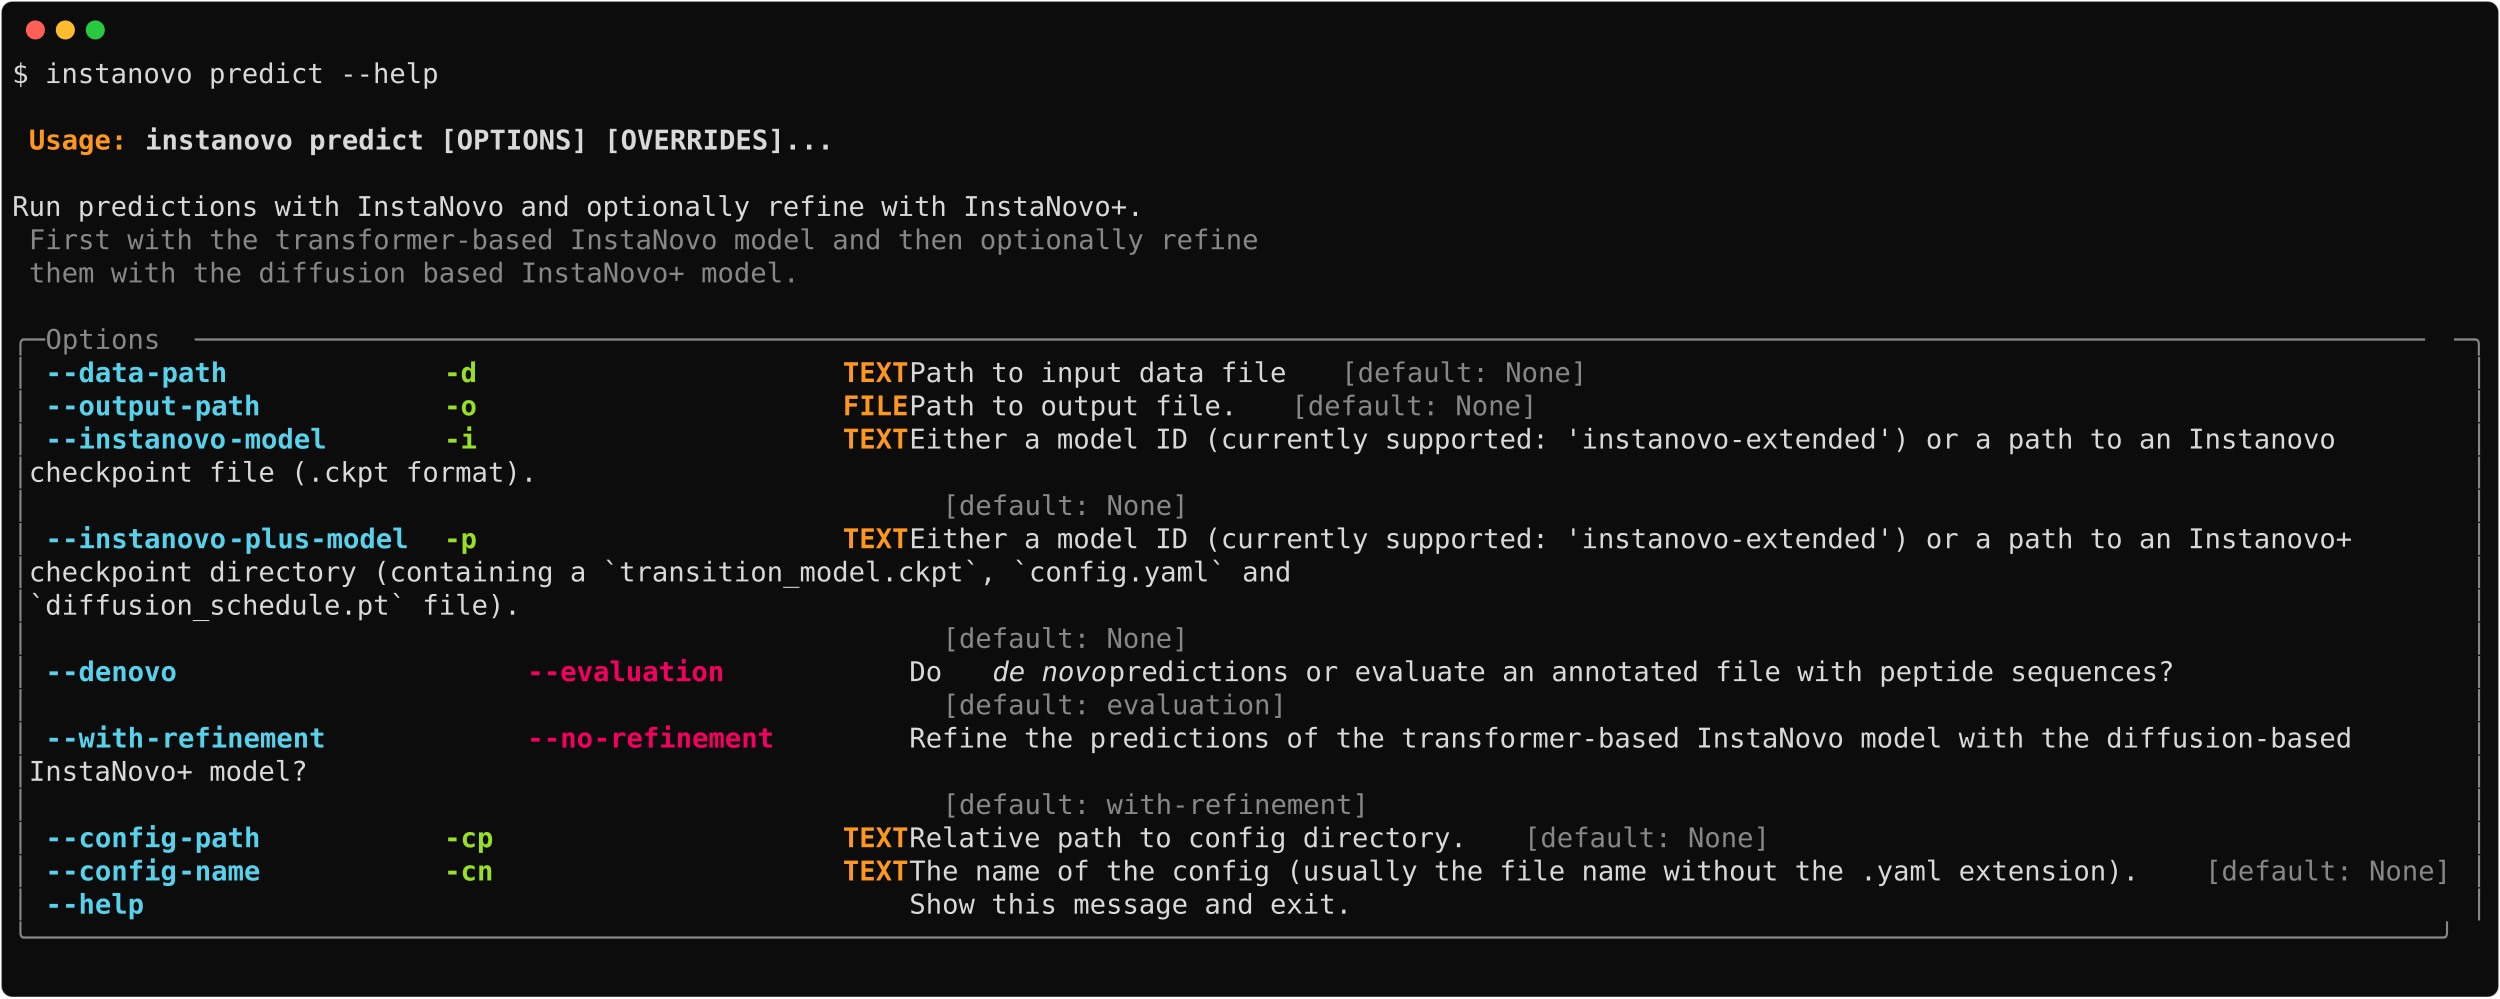
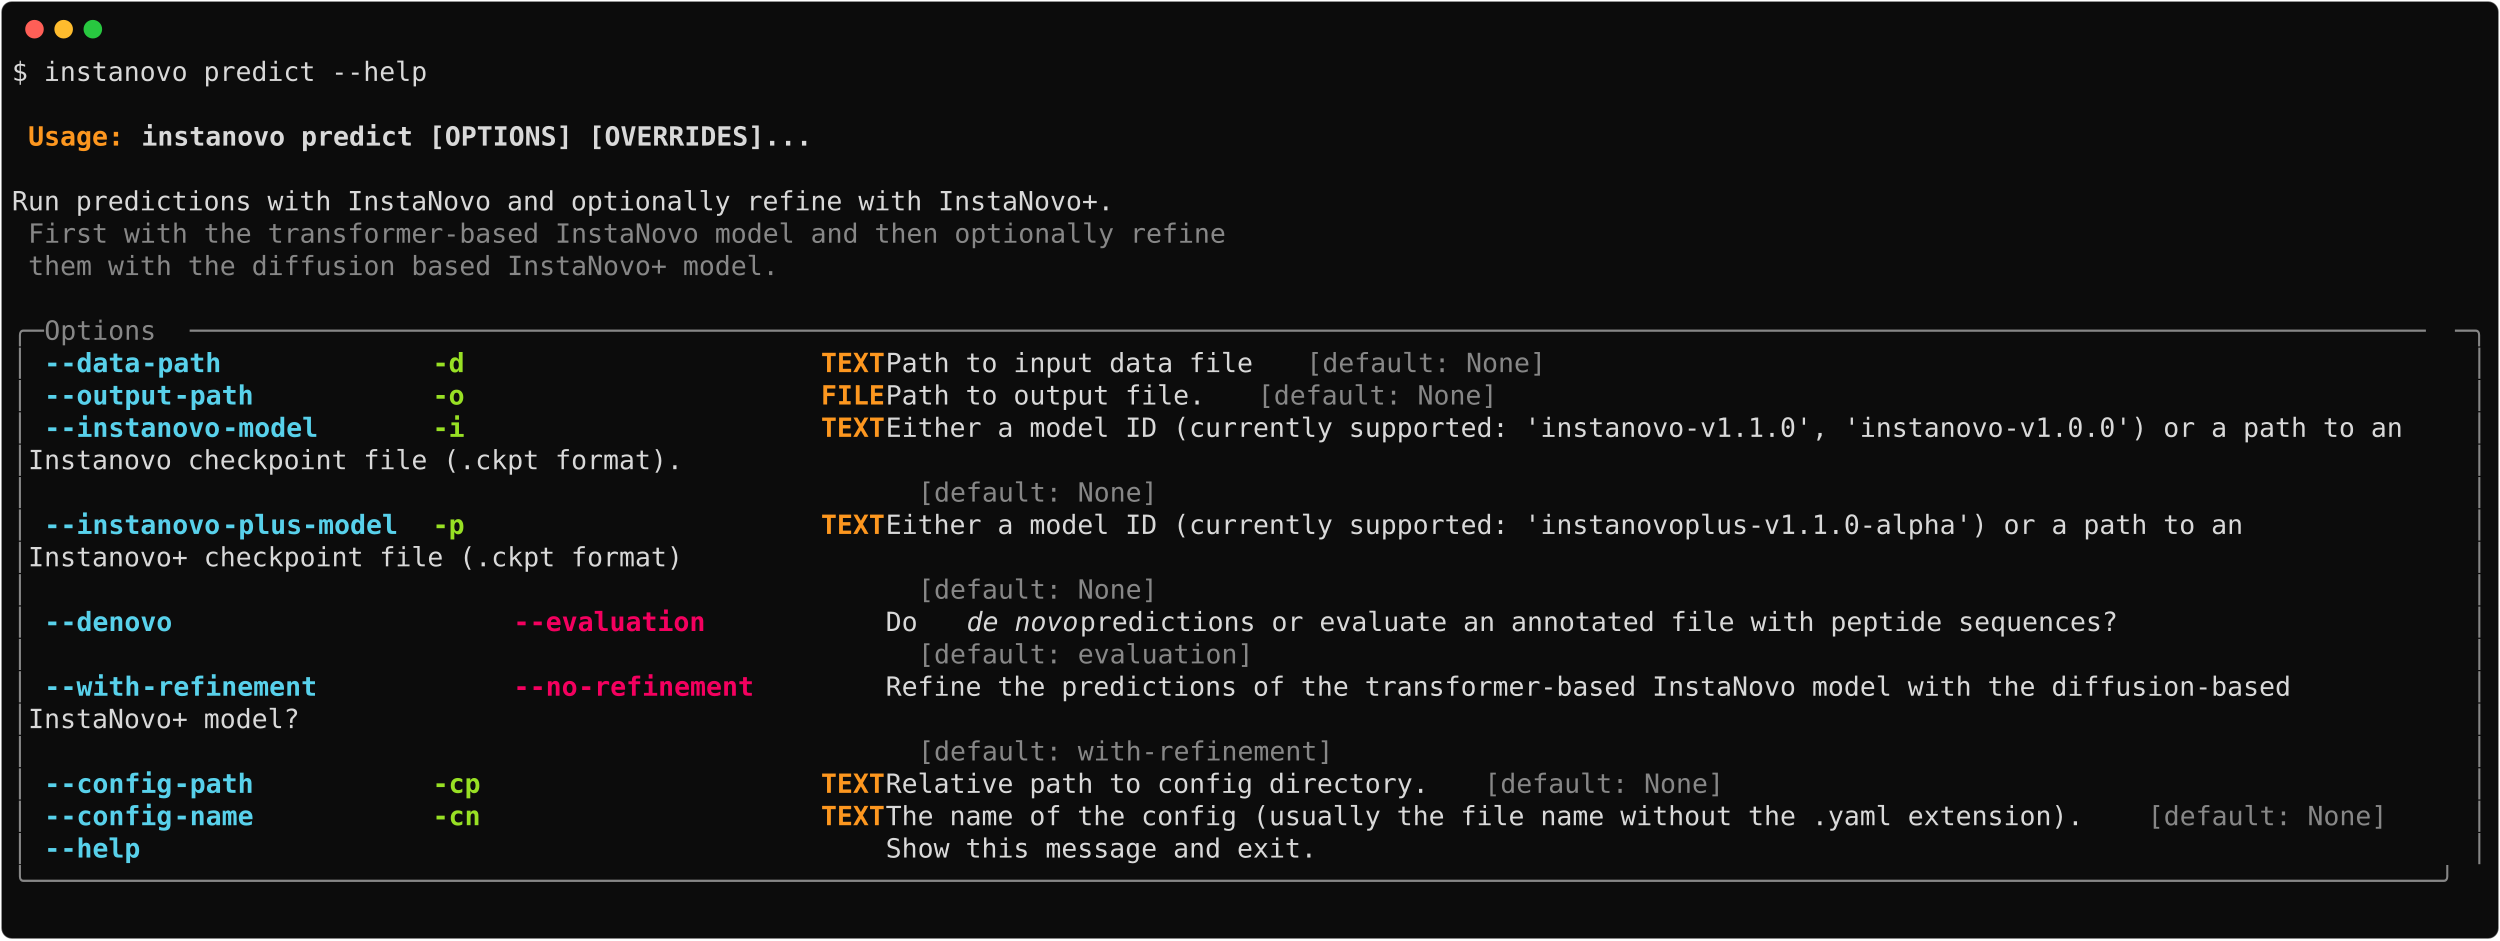
- <svg xmlns="http://www.w3.org/2000/svg" class="rich-terminal" viewBox="0 0 1836 733.2">
+ <svg xmlns="http://www.w3.org/2000/svg" class="rich-terminal" viewBox="0 0 1885 708.8">
  <style>

    @font-face {
        font-family: "Fira Code";
        src: local("FiraCode-Regular"),
                url("https://cdnjs.cloudflare.com/ajax/libs/firacode/6.2.0/woff2/FiraCode-Regular.woff2") format("woff2"),
                url("https://cdnjs.cloudflare.com/ajax/libs/firacode/6.2.0/woff/FiraCode-Regular.woff") format("woff");
        font-style: normal;
        font-weight: 400;
    }
    @font-face {
        font-family: "Fira Code";
        src: local("FiraCode-Bold"),
                url("https://cdnjs.cloudflare.com/ajax/libs/firacode/6.2.0/woff2/FiraCode-Bold.woff2") format("woff2"),
                url("https://cdnjs.cloudflare.com/ajax/libs/firacode/6.2.0/woff/FiraCode-Bold.woff") format("woff");
        font-style: bold;
        font-weight: 700;
    }

-     .terminal-2450207845-matrix {
+     .terminal-913050440-matrix {
        font-family: Fira Code, monospace;
        font-size: 20px;
        line-height: 24.4px;
        font-variant-east-asian: full-width;
    }

-     .terminal-2450207845-title {
+     .terminal-913050440-title {
        font-size: 18px;
        font-weight: bold;
        font-family: arial;
    }

-     .terminal-2450207845-r1 { fill: #d9d9d9 }
- .terminal-2450207845-r2 { fill: #d9d9d9;font-weight: bold }
- .terminal-2450207845-r3 { fill: #fd971f;font-weight: bold }
- .terminal-2450207845-r4 { fill: #878787 }
- .terminal-2450207845-r5 { fill: #58d1eb;font-weight: bold }
- .terminal-2450207845-r6 { fill: #98e024;font-weight: bold }
- .terminal-2450207845-r7 { fill: #f4005f;font-weight: bold }
- .terminal-2450207845-r8 { fill: #d9d9d9;font-style: italic; }
+     .terminal-913050440-r1 { fill: #d9d9d9 }
+ .terminal-913050440-r2 { fill: #d9d9d9;font-weight: bold }
+ .terminal-913050440-r3 { fill: #fd971f;font-weight: bold }
+ .terminal-913050440-r4 { fill: #878787 }
+ .terminal-913050440-r5 { fill: #58d1eb;font-weight: bold }
+ .terminal-913050440-r6 { fill: #98e024;font-weight: bold }
+ .terminal-913050440-r7 { fill: #f4005f;font-weight: bold }
+ .terminal-913050440-r8 { fill: #d9d9d9;font-style: italic; }
    </style>
  <defs>
-     <clipPath id="terminal-2450207845-clip-terminal">
-       <rect x="0" y="0" width="1816.8" height="682.2" />
-     </clipPath>
-     <clipPath id="terminal-2450207845-line-0">
-       <rect x="0" y="1.5" width="1817.8" height="24.65" />
-     </clipPath>
-     <clipPath id="terminal-2450207845-line-1">
-       <rect x="0" y="25.9" width="1817.8" height="24.65" />
-     </clipPath>
-     <clipPath id="terminal-2450207845-line-2">
-       <rect x="0" y="50.3" width="1817.8" height="24.65" />
-     </clipPath>
-     <clipPath id="terminal-2450207845-line-3">
-       <rect x="0" y="74.7" width="1817.8" height="24.65" />
-     </clipPath>
-     <clipPath id="terminal-2450207845-line-4">
-       <rect x="0" y="99.1" width="1817.8" height="24.65" />
-     </clipPath>
-     <clipPath id="terminal-2450207845-line-5">
-       <rect x="0" y="123.5" width="1817.8" height="24.65" />
-     </clipPath>
-     <clipPath id="terminal-2450207845-line-6">
-       <rect x="0" y="147.9" width="1817.8" height="24.65" />
-     </clipPath>
-     <clipPath id="terminal-2450207845-line-7">
-       <rect x="0" y="172.3" width="1817.8" height="24.65" />
-     </clipPath>
-     <clipPath id="terminal-2450207845-line-8">
-       <rect x="0" y="196.7" width="1817.8" height="24.65" />
-     </clipPath>
-     <clipPath id="terminal-2450207845-line-9">
-       <rect x="0" y="221.1" width="1817.8" height="24.65" />
-     </clipPath>
-     <clipPath id="terminal-2450207845-line-10">
-       <rect x="0" y="245.5" width="1817.8" height="24.65" />
-     </clipPath>
-     <clipPath id="terminal-2450207845-line-11">
-       <rect x="0" y="269.9" width="1817.8" height="24.65" />
-     </clipPath>
-     <clipPath id="terminal-2450207845-line-12">
-       <rect x="0" y="294.3" width="1817.8" height="24.65" />
-     </clipPath>
-     <clipPath id="terminal-2450207845-line-13">
-       <rect x="0" y="318.7" width="1817.8" height="24.65" />
-     </clipPath>
-     <clipPath id="terminal-2450207845-line-14">
-       <rect x="0" y="343.1" width="1817.8" height="24.65" />
-     </clipPath>
-     <clipPath id="terminal-2450207845-line-15">
-       <rect x="0" y="367.5" width="1817.8" height="24.65" />
-     </clipPath>
-     <clipPath id="terminal-2450207845-line-16">
-       <rect x="0" y="391.9" width="1817.8" height="24.65" />
-     </clipPath>
-     <clipPath id="terminal-2450207845-line-17">
-       <rect x="0" y="416.3" width="1817.8" height="24.65" />
-     </clipPath>
-     <clipPath id="terminal-2450207845-line-18">
-       <rect x="0" y="440.7" width="1817.8" height="24.65" />
-     </clipPath>
-     <clipPath id="terminal-2450207845-line-19">
-       <rect x="0" y="465.1" width="1817.8" height="24.65" />
-     </clipPath>
-     <clipPath id="terminal-2450207845-line-20">
-       <rect x="0" y="489.5" width="1817.8" height="24.65" />
-     </clipPath>
-     <clipPath id="terminal-2450207845-line-21">
-       <rect x="0" y="513.9" width="1817.8" height="24.65" />
-     </clipPath>
-     <clipPath id="terminal-2450207845-line-22">
-       <rect x="0" y="538.3" width="1817.8" height="24.65" />
-     </clipPath>
-     <clipPath id="terminal-2450207845-line-23">
-       <rect x="0" y="562.7" width="1817.8" height="24.65" />
-     </clipPath>
-     <clipPath id="terminal-2450207845-line-24">
-       <rect x="0" y="587.1" width="1817.8" height="24.65" />
-     </clipPath>
-     <clipPath id="terminal-2450207845-line-25">
-       <rect x="0" y="611.5" width="1817.8" height="24.65" />
-     </clipPath>
-     <clipPath id="terminal-2450207845-line-26">
-       <rect x="0" y="635.9" width="1817.8" height="24.65" />
+     <clipPath id="terminal-913050440-clip-terminal">
+       <rect x="0" y="0" width="1865.6" height="657.8" />
+     </clipPath>
+     <clipPath id="terminal-913050440-line-0">
+       <rect x="0" y="1.5" width="1866.6" height="24.65" />
+     </clipPath>
+     <clipPath id="terminal-913050440-line-1">
+       <rect x="0" y="25.9" width="1866.6" height="24.65" />
+     </clipPath>
+     <clipPath id="terminal-913050440-line-2">
+       <rect x="0" y="50.3" width="1866.6" height="24.65" />
+     </clipPath>
+     <clipPath id="terminal-913050440-line-3">
+       <rect x="0" y="74.7" width="1866.6" height="24.65" />
+     </clipPath>
+     <clipPath id="terminal-913050440-line-4">
+       <rect x="0" y="99.1" width="1866.6" height="24.65" />
+     </clipPath>
+     <clipPath id="terminal-913050440-line-5">
+       <rect x="0" y="123.5" width="1866.6" height="24.65" />
+     </clipPath>
+     <clipPath id="terminal-913050440-line-6">
+       <rect x="0" y="147.9" width="1866.6" height="24.65" />
+     </clipPath>
+     <clipPath id="terminal-913050440-line-7">
+       <rect x="0" y="172.3" width="1866.6" height="24.65" />
+     </clipPath>
+     <clipPath id="terminal-913050440-line-8">
+       <rect x="0" y="196.7" width="1866.6" height="24.65" />
+     </clipPath>
+     <clipPath id="terminal-913050440-line-9">
+       <rect x="0" y="221.1" width="1866.6" height="24.65" />
+     </clipPath>
+     <clipPath id="terminal-913050440-line-10">
+       <rect x="0" y="245.5" width="1866.6" height="24.65" />
+     </clipPath>
+     <clipPath id="terminal-913050440-line-11">
+       <rect x="0" y="269.9" width="1866.6" height="24.65" />
+     </clipPath>
+     <clipPath id="terminal-913050440-line-12">
+       <rect x="0" y="294.3" width="1866.6" height="24.65" />
+     </clipPath>
+     <clipPath id="terminal-913050440-line-13">
+       <rect x="0" y="318.7" width="1866.6" height="24.65" />
+     </clipPath>
+     <clipPath id="terminal-913050440-line-14">
+       <rect x="0" y="343.1" width="1866.6" height="24.65" />
+     </clipPath>
+     <clipPath id="terminal-913050440-line-15">
+       <rect x="0" y="367.5" width="1866.6" height="24.65" />
+     </clipPath>
+     <clipPath id="terminal-913050440-line-16">
+       <rect x="0" y="391.9" width="1866.6" height="24.65" />
+     </clipPath>
+     <clipPath id="terminal-913050440-line-17">
+       <rect x="0" y="416.3" width="1866.6" height="24.65" />
+     </clipPath>
+     <clipPath id="terminal-913050440-line-18">
+       <rect x="0" y="440.7" width="1866.6" height="24.65" />
+     </clipPath>
+     <clipPath id="terminal-913050440-line-19">
+       <rect x="0" y="465.1" width="1866.6" height="24.65" />
+     </clipPath>
+     <clipPath id="terminal-913050440-line-20">
+       <rect x="0" y="489.5" width="1866.6" height="24.65" />
+     </clipPath>
+     <clipPath id="terminal-913050440-line-21">
+       <rect x="0" y="513.9" width="1866.6" height="24.65" />
+     </clipPath>
+     <clipPath id="terminal-913050440-line-22">
+       <rect x="0" y="538.3" width="1866.6" height="24.65" />
+     </clipPath>
+     <clipPath id="terminal-913050440-line-23">
+       <rect x="0" y="562.7" width="1866.6" height="24.65" />
+     </clipPath>
+     <clipPath id="terminal-913050440-line-24">
+       <rect x="0" y="587.1" width="1866.6" height="24.65" />
+     </clipPath>
+     <clipPath id="terminal-913050440-line-25">
+       <rect x="0" y="611.5" width="1866.6" height="24.65" />
    </clipPath>
  </defs>
-   <rect fill="#0c0c0c" stroke="rgba(255,255,255,0.35)" stroke-width="1" x="1" y="1" width="1834" height="731.2" rx="8" />
+   <rect fill="#0c0c0c" stroke="rgba(255,255,255,0.35)" stroke-width="1" x="1" y="1" width="1883" height="706.8" rx="8" />
  <g transform="translate(26,22)">
    <circle cx="0" cy="0" r="7" fill="#ff5f57" />
    <circle cx="22" cy="0" r="7" fill="#febc2e" />
    <circle cx="44" cy="0" r="7" fill="#28c840" />
  </g>
-   <g transform="translate(9, 41)" clip-path="url(#terminal-2450207845-clip-terminal)">
-     <g class="terminal-2450207845-matrix">
-       <text class="terminal-2450207845-r1" x="0" y="20" textLength="317.2" clip-path="url(#terminal-2450207845-line-0)">$ instanovo predict --help</text>
-       <text class="terminal-2450207845-r1" x="1817.8" y="20" textLength="12.2" clip-path="url(#terminal-2450207845-line-0)">
- </text>
-       <text class="terminal-2450207845-r1" x="1817.8" y="44.4" textLength="12.2" clip-path="url(#terminal-2450207845-line-1)">
- </text>
-       <text class="terminal-2450207845-r3" x="12.2" y="68.8" textLength="85.4" clip-path="url(#terminal-2450207845-line-2)">Usage: </text>
-       <text class="terminal-2450207845-r2" x="97.6" y="68.8" textLength="512.4" clip-path="url(#terminal-2450207845-line-2)">instanovo predict [OPTIONS] [OVERRIDES]...</text>
-       <text class="terminal-2450207845-r1" x="1817.8" y="68.8" textLength="12.2" clip-path="url(#terminal-2450207845-line-2)">
- </text>
-       <text class="terminal-2450207845-r1" x="1817.8" y="93.2" textLength="12.2" clip-path="url(#terminal-2450207845-line-3)">
- </text>
-       <text class="terminal-2450207845-r1" x="0" y="117.6" textLength="1817.8" clip-path="url(#terminal-2450207845-line-4)"> Run predictions with InstaNovo and optionally refine with InstaNovo+.                                                                               </text>
-       <text class="terminal-2450207845-r1" x="1817.8" y="117.6" textLength="12.2" clip-path="url(#terminal-2450207845-line-4)">
- </text>
-       <text class="terminal-2450207845-r4" x="12.2" y="142" textLength="915" clip-path="url(#terminal-2450207845-line-5)">First with the transformer-based InstaNovo model and then optionally refine</text>
-       <text class="terminal-2450207845-r1" x="1817.8" y="142" textLength="12.2" clip-path="url(#terminal-2450207845-line-5)">
- </text>
-       <text class="terminal-2450207845-r4" x="12.2" y="166.4" textLength="573.4" clip-path="url(#terminal-2450207845-line-6)">them with the diffusion based InstaNovo+ model.</text>
-       <text class="terminal-2450207845-r1" x="1817.8" y="166.4" textLength="12.2" clip-path="url(#terminal-2450207845-line-6)">
- </text>
-       <text class="terminal-2450207845-r1" x="1817.8" y="190.8" textLength="12.2" clip-path="url(#terminal-2450207845-line-7)">
- </text>
-       <text class="terminal-2450207845-r4" x="0" y="215.2" textLength="24.4" clip-path="url(#terminal-2450207845-line-8)">╭─</text>
-       <text class="terminal-2450207845-r4" x="24.4" y="215.2" textLength="109.8" clip-path="url(#terminal-2450207845-line-8)"> Options </text>
-       <text class="terminal-2450207845-r4" x="134.2" y="215.2" textLength="1659.2" clip-path="url(#terminal-2450207845-line-8)">────────────────────────────────────────────────────────────────────────────────────────────────────────────────────────────────────────</text>
-       <text class="terminal-2450207845-r4" x="1793.4" y="215.2" textLength="24.4" clip-path="url(#terminal-2450207845-line-8)">─╮</text>
-       <text class="terminal-2450207845-r1" x="1817.8" y="215.2" textLength="12.2" clip-path="url(#terminal-2450207845-line-8)">
- </text>
-       <text class="terminal-2450207845-r4" x="0" y="239.6" textLength="12.2" clip-path="url(#terminal-2450207845-line-9)">│</text>
-       <text class="terminal-2450207845-r5" x="24.4" y="239.6" textLength="12.2" clip-path="url(#terminal-2450207845-line-9)">-</text>
-       <text class="terminal-2450207845-r5" x="36.6" y="239.6" textLength="61" clip-path="url(#terminal-2450207845-line-9)">-data</text>
-       <text class="terminal-2450207845-r5" x="97.6" y="239.6" textLength="61" clip-path="url(#terminal-2450207845-line-9)">-path</text>
-       <text class="terminal-2450207845-r6" x="317.2" y="239.6" textLength="24.4" clip-path="url(#terminal-2450207845-line-9)">-d</text>
-       <text class="terminal-2450207845-r3" x="610" y="239.6" textLength="48.8" clip-path="url(#terminal-2450207845-line-9)">TEXT</text>
-       <text class="terminal-2450207845-r1" x="658.8" y="239.6" textLength="317.2" clip-path="url(#terminal-2450207845-line-9)">  Path to input data file </text>
-       <text class="terminal-2450207845-r4" x="976" y="239.6" textLength="183" clip-path="url(#terminal-2450207845-line-9)">[default: None]</text>
-       <text class="terminal-2450207845-r4" x="1805.6" y="239.6" textLength="12.2" clip-path="url(#terminal-2450207845-line-9)">│</text>
-       <text class="terminal-2450207845-r1" x="1817.8" y="239.6" textLength="12.2" clip-path="url(#terminal-2450207845-line-9)">
- </text>
-       <text class="terminal-2450207845-r4" x="0" y="264" textLength="12.2" clip-path="url(#terminal-2450207845-line-10)">│</text>
-       <text class="terminal-2450207845-r5" x="24.4" y="264" textLength="12.2" clip-path="url(#terminal-2450207845-line-10)">-</text>
-       <text class="terminal-2450207845-r5" x="36.6" y="264" textLength="85.4" clip-path="url(#terminal-2450207845-line-10)">-output</text>
-       <text class="terminal-2450207845-r5" x="122" y="264" textLength="61" clip-path="url(#terminal-2450207845-line-10)">-path</text>
-       <text class="terminal-2450207845-r6" x="317.2" y="264" textLength="24.4" clip-path="url(#terminal-2450207845-line-10)">-o</text>
-       <text class="terminal-2450207845-r3" x="610" y="264" textLength="48.8" clip-path="url(#terminal-2450207845-line-10)">FILE</text>
-       <text class="terminal-2450207845-r1" x="658.8" y="264" textLength="280.6" clip-path="url(#terminal-2450207845-line-10)">  Path to output file. </text>
-       <text class="terminal-2450207845-r4" x="939.4" y="264" textLength="183" clip-path="url(#terminal-2450207845-line-10)">[default: None]</text>
-       <text class="terminal-2450207845-r4" x="1805.6" y="264" textLength="12.2" clip-path="url(#terminal-2450207845-line-10)">│</text>
-       <text class="terminal-2450207845-r1" x="1817.8" y="264" textLength="12.2" clip-path="url(#terminal-2450207845-line-10)">
- </text>
-       <text class="terminal-2450207845-r4" x="0" y="288.4" textLength="12.2" clip-path="url(#terminal-2450207845-line-11)">│</text>
-       <text class="terminal-2450207845-r5" x="24.4" y="288.4" textLength="12.2" clip-path="url(#terminal-2450207845-line-11)">-</text>
-       <text class="terminal-2450207845-r5" x="36.6" y="288.4" textLength="122" clip-path="url(#terminal-2450207845-line-11)">-instanovo</text>
-       <text class="terminal-2450207845-r5" x="158.6" y="288.4" textLength="73.2" clip-path="url(#terminal-2450207845-line-11)">-model</text>
-       <text class="terminal-2450207845-r6" x="317.2" y="288.4" textLength="24.4" clip-path="url(#terminal-2450207845-line-11)">-i</text>
-       <text class="terminal-2450207845-r3" x="610" y="288.4" textLength="48.8" clip-path="url(#terminal-2450207845-line-11)">TEXT</text>
-       <text class="terminal-2450207845-r1" x="658.8" y="288.4" textLength="1146.8" clip-path="url(#terminal-2450207845-line-11)">  Either a model ID (currently supported: 'instanovo-extended') or a path to an Instanovo     </text>
-       <text class="terminal-2450207845-r4" x="1805.6" y="288.4" textLength="12.2" clip-path="url(#terminal-2450207845-line-11)">│</text>
-       <text class="terminal-2450207845-r1" x="1817.8" y="288.4" textLength="12.2" clip-path="url(#terminal-2450207845-line-11)">
- </text>
-       <text class="terminal-2450207845-r4" x="0" y="312.8" textLength="12.2" clip-path="url(#terminal-2450207845-line-12)">│</text>
-       <text class="terminal-2450207845-r1" x="12.2" y="312.8" textLength="1793.4" clip-path="url(#terminal-2450207845-line-12)">                                                       checkpoint file (.ckpt format).                                                             </text>
-       <text class="terminal-2450207845-r4" x="1805.6" y="312.8" textLength="12.2" clip-path="url(#terminal-2450207845-line-12)">│</text>
-       <text class="terminal-2450207845-r1" x="1817.8" y="312.8" textLength="12.2" clip-path="url(#terminal-2450207845-line-12)">
- </text>
-       <text class="terminal-2450207845-r4" x="0" y="337.2" textLength="12.2" clip-path="url(#terminal-2450207845-line-13)">│</text>
-       <text class="terminal-2450207845-r4" x="683.2" y="337.2" textLength="1110.2" clip-path="url(#terminal-2450207845-line-13)">[default: None]                                                                            </text>
-       <text class="terminal-2450207845-r4" x="1805.6" y="337.2" textLength="12.2" clip-path="url(#terminal-2450207845-line-13)">│</text>
-       <text class="terminal-2450207845-r1" x="1817.8" y="337.2" textLength="12.2" clip-path="url(#terminal-2450207845-line-13)">
- </text>
-       <text class="terminal-2450207845-r4" x="0" y="361.6" textLength="12.2" clip-path="url(#terminal-2450207845-line-14)">│</text>
-       <text class="terminal-2450207845-r5" x="24.4" y="361.6" textLength="12.2" clip-path="url(#terminal-2450207845-line-14)">-</text>
-       <text class="terminal-2450207845-r5" x="36.6" y="361.6" textLength="122" clip-path="url(#terminal-2450207845-line-14)">-instanovo</text>
-       <text class="terminal-2450207845-r5" x="158.6" y="361.6" textLength="134.2" clip-path="url(#terminal-2450207845-line-14)">-plus-model</text>
-       <text class="terminal-2450207845-r6" x="317.2" y="361.6" textLength="24.4" clip-path="url(#terminal-2450207845-line-14)">-p</text>
-       <text class="terminal-2450207845-r3" x="610" y="361.6" textLength="48.8" clip-path="url(#terminal-2450207845-line-14)">TEXT</text>
-       <text class="terminal-2450207845-r1" x="658.8" y="361.6" textLength="1146.8" clip-path="url(#terminal-2450207845-line-14)">  Either a model ID (currently supported: 'instanovo-extended') or a path to an Instanovo+    </text>
-       <text class="terminal-2450207845-r4" x="1805.6" y="361.6" textLength="12.2" clip-path="url(#terminal-2450207845-line-14)">│</text>
-       <text class="terminal-2450207845-r1" x="1817.8" y="361.6" textLength="12.2" clip-path="url(#terminal-2450207845-line-14)">
- </text>
-       <text class="terminal-2450207845-r4" x="0" y="386" textLength="12.2" clip-path="url(#terminal-2450207845-line-15)">│</text>
-       <text class="terminal-2450207845-r1" x="12.2" y="386" textLength="1793.4" clip-path="url(#terminal-2450207845-line-15)">                                                       checkpoint directory (containing a `transition_model.ckpt`, `config.yaml` and               </text>
-       <text class="terminal-2450207845-r4" x="1805.6" y="386" textLength="12.2" clip-path="url(#terminal-2450207845-line-15)">│</text>
-       <text class="terminal-2450207845-r1" x="1817.8" y="386" textLength="12.2" clip-path="url(#terminal-2450207845-line-15)">
- </text>
-       <text class="terminal-2450207845-r4" x="0" y="410.4" textLength="12.2" clip-path="url(#terminal-2450207845-line-16)">│</text>
-       <text class="terminal-2450207845-r1" x="12.2" y="410.4" textLength="1793.4" clip-path="url(#terminal-2450207845-line-16)">                                                       `diffusion_schedule.pt` file).                                                              </text>
-       <text class="terminal-2450207845-r4" x="1805.6" y="410.4" textLength="12.2" clip-path="url(#terminal-2450207845-line-16)">│</text>
-       <text class="terminal-2450207845-r1" x="1817.8" y="410.4" textLength="12.2" clip-path="url(#terminal-2450207845-line-16)">
- </text>
-       <text class="terminal-2450207845-r4" x="0" y="434.8" textLength="12.2" clip-path="url(#terminal-2450207845-line-17)">│</text>
-       <text class="terminal-2450207845-r4" x="683.2" y="434.8" textLength="1110.2" clip-path="url(#terminal-2450207845-line-17)">[default: None]                                                                            </text>
-       <text class="terminal-2450207845-r4" x="1805.6" y="434.8" textLength="12.2" clip-path="url(#terminal-2450207845-line-17)">│</text>
-       <text class="terminal-2450207845-r1" x="1817.8" y="434.8" textLength="12.2" clip-path="url(#terminal-2450207845-line-17)">
- </text>
-       <text class="terminal-2450207845-r4" x="0" y="459.2" textLength="12.2" clip-path="url(#terminal-2450207845-line-18)">│</text>
-       <text class="terminal-2450207845-r5" x="24.4" y="459.2" textLength="12.2" clip-path="url(#terminal-2450207845-line-18)">-</text>
-       <text class="terminal-2450207845-r5" x="36.6" y="459.2" textLength="85.4" clip-path="url(#terminal-2450207845-line-18)">-denovo</text>
-       <text class="terminal-2450207845-r7" x="378.2" y="459.2" textLength="12.2" clip-path="url(#terminal-2450207845-line-18)">-</text>
-       <text class="terminal-2450207845-r7" x="390.4" y="459.2" textLength="134.2" clip-path="url(#terminal-2450207845-line-18)">-evaluation</text>
-       <text class="terminal-2450207845-r1" x="658.8" y="459.2" textLength="61" clip-path="url(#terminal-2450207845-line-18)">  Do </text>
-       <text class="terminal-2450207845-r8" x="719.8" y="459.2" textLength="85.4" clip-path="url(#terminal-2450207845-line-18)">de novo</text>
-       <text class="terminal-2450207845-r1" x="805.2" y="459.2" textLength="1000.4" clip-path="url(#terminal-2450207845-line-18)"> predictions or evaluate an annotated file with peptide sequences?                </text>
-       <text class="terminal-2450207845-r4" x="1805.6" y="459.2" textLength="12.2" clip-path="url(#terminal-2450207845-line-18)">│</text>
-       <text class="terminal-2450207845-r1" x="1817.8" y="459.2" textLength="12.2" clip-path="url(#terminal-2450207845-line-18)">
- </text>
-       <text class="terminal-2450207845-r4" x="0" y="483.6" textLength="12.2" clip-path="url(#terminal-2450207845-line-19)">│</text>
-       <text class="terminal-2450207845-r4" x="683.2" y="483.6" textLength="927.2" clip-path="url(#terminal-2450207845-line-19)">[default: evaluation]                                                       </text>
-       <text class="terminal-2450207845-r4" x="1805.6" y="483.6" textLength="12.2" clip-path="url(#terminal-2450207845-line-19)">│</text>
-       <text class="terminal-2450207845-r1" x="1817.8" y="483.6" textLength="12.2" clip-path="url(#terminal-2450207845-line-19)">
- </text>
-       <text class="terminal-2450207845-r4" x="0" y="508" textLength="12.2" clip-path="url(#terminal-2450207845-line-20)">│</text>
-       <text class="terminal-2450207845-r5" x="24.4" y="508" textLength="12.2" clip-path="url(#terminal-2450207845-line-20)">-</text>
-       <text class="terminal-2450207845-r5" x="36.6" y="508" textLength="61" clip-path="url(#terminal-2450207845-line-20)">-with</text>
-       <text class="terminal-2450207845-r5" x="97.6" y="508" textLength="134.2" clip-path="url(#terminal-2450207845-line-20)">-refinement</text>
-       <text class="terminal-2450207845-r7" x="378.2" y="508" textLength="12.2" clip-path="url(#terminal-2450207845-line-20)">-</text>
-       <text class="terminal-2450207845-r7" x="390.4" y="508" textLength="36.6" clip-path="url(#terminal-2450207845-line-20)">-no</text>
-       <text class="terminal-2450207845-r7" x="427" y="508" textLength="134.2" clip-path="url(#terminal-2450207845-line-20)">-refinement</text>
-       <text class="terminal-2450207845-r1" x="658.8" y="508" textLength="1146.8" clip-path="url(#terminal-2450207845-line-20)">  Refine the predictions of the transformer-based InstaNovo model with the diffusion-based    </text>
-       <text class="terminal-2450207845-r4" x="1805.6" y="508" textLength="12.2" clip-path="url(#terminal-2450207845-line-20)">│</text>
-       <text class="terminal-2450207845-r1" x="1817.8" y="508" textLength="12.2" clip-path="url(#terminal-2450207845-line-20)">
- </text>
-       <text class="terminal-2450207845-r4" x="0" y="532.4" textLength="12.2" clip-path="url(#terminal-2450207845-line-21)">│</text>
-       <text class="terminal-2450207845-r1" x="12.2" y="532.4" textLength="1793.4" clip-path="url(#terminal-2450207845-line-21)">                                                       InstaNovo+ model?                                                                           </text>
-       <text class="terminal-2450207845-r4" x="1805.6" y="532.4" textLength="12.2" clip-path="url(#terminal-2450207845-line-21)">│</text>
-       <text class="terminal-2450207845-r1" x="1817.8" y="532.4" textLength="12.2" clip-path="url(#terminal-2450207845-line-21)">
- </text>
-       <text class="terminal-2450207845-r4" x="0" y="556.8" textLength="12.2" clip-path="url(#terminal-2450207845-line-22)">│</text>
-       <text class="terminal-2450207845-r4" x="683.2" y="556.8" textLength="1110.2" clip-path="url(#terminal-2450207845-line-22)">[default: with-refinement]                                                                 </text>
-       <text class="terminal-2450207845-r4" x="1805.6" y="556.8" textLength="12.2" clip-path="url(#terminal-2450207845-line-22)">│</text>
-       <text class="terminal-2450207845-r1" x="1817.8" y="556.8" textLength="12.2" clip-path="url(#terminal-2450207845-line-22)">
- </text>
-       <text class="terminal-2450207845-r4" x="0" y="581.2" textLength="12.2" clip-path="url(#terminal-2450207845-line-23)">│</text>
-       <text class="terminal-2450207845-r5" x="24.4" y="581.2" textLength="12.2" clip-path="url(#terminal-2450207845-line-23)">-</text>
-       <text class="terminal-2450207845-r5" x="36.6" y="581.2" textLength="85.4" clip-path="url(#terminal-2450207845-line-23)">-config</text>
-       <text class="terminal-2450207845-r5" x="122" y="581.2" textLength="61" clip-path="url(#terminal-2450207845-line-23)">-path</text>
-       <text class="terminal-2450207845-r6" x="317.2" y="581.2" textLength="36.6" clip-path="url(#terminal-2450207845-line-23)">-cp</text>
-       <text class="terminal-2450207845-r3" x="610" y="581.2" textLength="48.8" clip-path="url(#terminal-2450207845-line-23)">TEXT</text>
-       <text class="terminal-2450207845-r1" x="658.8" y="581.2" textLength="451.4" clip-path="url(#terminal-2450207845-line-23)">  Relative path to config directory. </text>
-       <text class="terminal-2450207845-r4" x="1110.2" y="581.2" textLength="183" clip-path="url(#terminal-2450207845-line-23)">[default: None]</text>
-       <text class="terminal-2450207845-r4" x="1805.6" y="581.2" textLength="12.2" clip-path="url(#terminal-2450207845-line-23)">│</text>
-       <text class="terminal-2450207845-r1" x="1817.8" y="581.2" textLength="12.2" clip-path="url(#terminal-2450207845-line-23)">
- </text>
-       <text class="terminal-2450207845-r4" x="0" y="605.6" textLength="12.2" clip-path="url(#terminal-2450207845-line-24)">│</text>
-       <text class="terminal-2450207845-r5" x="24.4" y="605.6" textLength="12.2" clip-path="url(#terminal-2450207845-line-24)">-</text>
-       <text class="terminal-2450207845-r5" x="36.6" y="605.6" textLength="85.4" clip-path="url(#terminal-2450207845-line-24)">-config</text>
-       <text class="terminal-2450207845-r5" x="122" y="605.6" textLength="61" clip-path="url(#terminal-2450207845-line-24)">-name</text>
-       <text class="terminal-2450207845-r6" x="317.2" y="605.6" textLength="36.6" clip-path="url(#terminal-2450207845-line-24)">-cn</text>
-       <text class="terminal-2450207845-r3" x="610" y="605.6" textLength="48.8" clip-path="url(#terminal-2450207845-line-24)">TEXT</text>
-       <text class="terminal-2450207845-r1" x="658.8" y="605.6" textLength="951.6" clip-path="url(#terminal-2450207845-line-24)">  The name of the config (usually the file name without the .yaml extension). </text>
-       <text class="terminal-2450207845-r4" x="1610.4" y="605.6" textLength="183" clip-path="url(#terminal-2450207845-line-24)">[default: None]</text>
-       <text class="terminal-2450207845-r4" x="1805.6" y="605.6" textLength="12.2" clip-path="url(#terminal-2450207845-line-24)">│</text>
-       <text class="terminal-2450207845-r1" x="1817.8" y="605.6" textLength="12.2" clip-path="url(#terminal-2450207845-line-24)">
- </text>
-       <text class="terminal-2450207845-r4" x="0" y="630" textLength="12.2" clip-path="url(#terminal-2450207845-line-25)">│</text>
-       <text class="terminal-2450207845-r5" x="24.4" y="630" textLength="12.2" clip-path="url(#terminal-2450207845-line-25)">-</text>
-       <text class="terminal-2450207845-r5" x="36.6" y="630" textLength="61" clip-path="url(#terminal-2450207845-line-25)">-help</text>
-       <text class="terminal-2450207845-r1" x="658.8" y="630" textLength="1146.8" clip-path="url(#terminal-2450207845-line-25)">  Show this message and exit.                                                                 </text>
-       <text class="terminal-2450207845-r4" x="1805.6" y="630" textLength="12.2" clip-path="url(#terminal-2450207845-line-25)">│</text>
-       <text class="terminal-2450207845-r1" x="1817.8" y="630" textLength="12.2" clip-path="url(#terminal-2450207845-line-25)">
- </text>
-       <text class="terminal-2450207845-r4" x="0" y="654.4" textLength="1817.8" clip-path="url(#terminal-2450207845-line-26)">╰───────────────────────────────────────────────────────────────────────────────────────────────────────────────────────────────────────────────────╯</text>
-       <text class="terminal-2450207845-r1" x="1817.8" y="654.4" textLength="12.2" clip-path="url(#terminal-2450207845-line-26)">
- </text>
-       <text class="terminal-2450207845-r1" x="1817.8" y="678.8" textLength="12.2" clip-path="url(#terminal-2450207845-line-27)">
+   <g transform="translate(9, 41)" clip-path="url(#terminal-913050440-clip-terminal)">
+     <g class="terminal-913050440-matrix">
+       <text class="terminal-913050440-r1" x="0" y="20" textLength="317.2" clip-path="url(#terminal-913050440-line-0)">$ instanovo predict --help</text>
+       <text class="terminal-913050440-r1" x="1866.6" y="20" textLength="12.2" clip-path="url(#terminal-913050440-line-0)">
+ </text>
+       <text class="terminal-913050440-r1" x="1866.6" y="44.4" textLength="12.2" clip-path="url(#terminal-913050440-line-1)">
+ </text>
+       <text class="terminal-913050440-r3" x="12.2" y="68.8" textLength="85.4" clip-path="url(#terminal-913050440-line-2)">Usage: </text>
+       <text class="terminal-913050440-r2" x="97.6" y="68.8" textLength="512.4" clip-path="url(#terminal-913050440-line-2)">instanovo predict [OPTIONS] [OVERRIDES]...</text>
+       <text class="terminal-913050440-r1" x="1866.6" y="68.8" textLength="12.2" clip-path="url(#terminal-913050440-line-2)">
+ </text>
+       <text class="terminal-913050440-r1" x="1866.6" y="93.2" textLength="12.2" clip-path="url(#terminal-913050440-line-3)">
+ </text>
+       <text class="terminal-913050440-r1" x="0" y="117.6" textLength="1866.6" clip-path="url(#terminal-913050440-line-4)"> Run predictions with InstaNovo and optionally refine with InstaNovo+.                                                                                   </text>
+       <text class="terminal-913050440-r1" x="1866.6" y="117.6" textLength="12.2" clip-path="url(#terminal-913050440-line-4)">
+ </text>
+       <text class="terminal-913050440-r4" x="12.2" y="142" textLength="915" clip-path="url(#terminal-913050440-line-5)">First with the transformer-based InstaNovo model and then optionally refine</text>
+       <text class="terminal-913050440-r1" x="1866.6" y="142" textLength="12.2" clip-path="url(#terminal-913050440-line-5)">
+ </text>
+       <text class="terminal-913050440-r4" x="12.2" y="166.4" textLength="573.4" clip-path="url(#terminal-913050440-line-6)">them with the diffusion based InstaNovo+ model.</text>
+       <text class="terminal-913050440-r1" x="1866.6" y="166.4" textLength="12.2" clip-path="url(#terminal-913050440-line-6)">
+ </text>
+       <text class="terminal-913050440-r1" x="1866.6" y="190.8" textLength="12.2" clip-path="url(#terminal-913050440-line-7)">
+ </text>
+       <text class="terminal-913050440-r4" x="0" y="215.2" textLength="24.4" clip-path="url(#terminal-913050440-line-8)">╭─</text>
+       <text class="terminal-913050440-r4" x="24.4" y="215.2" textLength="109.8" clip-path="url(#terminal-913050440-line-8)"> Options </text>
+       <text class="terminal-913050440-r4" x="134.2" y="215.2" textLength="1708" clip-path="url(#terminal-913050440-line-8)">────────────────────────────────────────────────────────────────────────────────────────────────────────────────────────────────────────────</text>
+       <text class="terminal-913050440-r4" x="1842.2" y="215.2" textLength="24.4" clip-path="url(#terminal-913050440-line-8)">─╮</text>
+       <text class="terminal-913050440-r1" x="1866.6" y="215.2" textLength="12.2" clip-path="url(#terminal-913050440-line-8)">
+ </text>
+       <text class="terminal-913050440-r4" x="0" y="239.6" textLength="12.2" clip-path="url(#terminal-913050440-line-9)">│</text>
+       <text class="terminal-913050440-r5" x="24.4" y="239.6" textLength="12.2" clip-path="url(#terminal-913050440-line-9)">-</text>
+       <text class="terminal-913050440-r5" x="36.6" y="239.6" textLength="61" clip-path="url(#terminal-913050440-line-9)">-data</text>
+       <text class="terminal-913050440-r5" x="97.6" y="239.6" textLength="61" clip-path="url(#terminal-913050440-line-9)">-path</text>
+       <text class="terminal-913050440-r6" x="317.2" y="239.6" textLength="24.4" clip-path="url(#terminal-913050440-line-9)">-d</text>
+       <text class="terminal-913050440-r3" x="610" y="239.6" textLength="48.8" clip-path="url(#terminal-913050440-line-9)">TEXT</text>
+       <text class="terminal-913050440-r1" x="658.8" y="239.6" textLength="317.2" clip-path="url(#terminal-913050440-line-9)">  Path to input data file </text>
+       <text class="terminal-913050440-r4" x="976" y="239.6" textLength="183" clip-path="url(#terminal-913050440-line-9)">[default: None]</text>
+       <text class="terminal-913050440-r4" x="1854.4" y="239.6" textLength="12.2" clip-path="url(#terminal-913050440-line-9)">│</text>
+       <text class="terminal-913050440-r1" x="1866.6" y="239.6" textLength="12.2" clip-path="url(#terminal-913050440-line-9)">
+ </text>
+       <text class="terminal-913050440-r4" x="0" y="264" textLength="12.2" clip-path="url(#terminal-913050440-line-10)">│</text>
+       <text class="terminal-913050440-r5" x="24.4" y="264" textLength="12.2" clip-path="url(#terminal-913050440-line-10)">-</text>
+       <text class="terminal-913050440-r5" x="36.6" y="264" textLength="85.4" clip-path="url(#terminal-913050440-line-10)">-output</text>
+       <text class="terminal-913050440-r5" x="122" y="264" textLength="61" clip-path="url(#terminal-913050440-line-10)">-path</text>
+       <text class="terminal-913050440-r6" x="317.2" y="264" textLength="24.4" clip-path="url(#terminal-913050440-line-10)">-o</text>
+       <text class="terminal-913050440-r3" x="610" y="264" textLength="48.8" clip-path="url(#terminal-913050440-line-10)">FILE</text>
+       <text class="terminal-913050440-r1" x="658.8" y="264" textLength="280.6" clip-path="url(#terminal-913050440-line-10)">  Path to output file. </text>
+       <text class="terminal-913050440-r4" x="939.4" y="264" textLength="183" clip-path="url(#terminal-913050440-line-10)">[default: None]</text>
+       <text class="terminal-913050440-r4" x="1854.4" y="264" textLength="12.2" clip-path="url(#terminal-913050440-line-10)">│</text>
+       <text class="terminal-913050440-r1" x="1866.6" y="264" textLength="12.2" clip-path="url(#terminal-913050440-line-10)">
+ </text>
+       <text class="terminal-913050440-r4" x="0" y="288.4" textLength="12.2" clip-path="url(#terminal-913050440-line-11)">│</text>
+       <text class="terminal-913050440-r5" x="24.4" y="288.4" textLength="12.2" clip-path="url(#terminal-913050440-line-11)">-</text>
+       <text class="terminal-913050440-r5" x="36.6" y="288.4" textLength="122" clip-path="url(#terminal-913050440-line-11)">-instanovo</text>
+       <text class="terminal-913050440-r5" x="158.6" y="288.4" textLength="73.2" clip-path="url(#terminal-913050440-line-11)">-model</text>
+       <text class="terminal-913050440-r6" x="317.2" y="288.4" textLength="24.4" clip-path="url(#terminal-913050440-line-11)">-i</text>
+       <text class="terminal-913050440-r3" x="610" y="288.4" textLength="48.8" clip-path="url(#terminal-913050440-line-11)">TEXT</text>
+       <text class="terminal-913050440-r1" x="658.8" y="288.4" textLength="1195.6" clip-path="url(#terminal-913050440-line-11)">  Either a model ID (currently supported: 'instanovo-v1.1.0', 'instanovo-v1.0.0') or a path to an </text>
+       <text class="terminal-913050440-r4" x="1854.4" y="288.4" textLength="12.2" clip-path="url(#terminal-913050440-line-11)">│</text>
+       <text class="terminal-913050440-r1" x="1866.6" y="288.4" textLength="12.2" clip-path="url(#terminal-913050440-line-11)">
+ </text>
+       <text class="terminal-913050440-r4" x="0" y="312.8" textLength="12.2" clip-path="url(#terminal-913050440-line-12)">│</text>
+       <text class="terminal-913050440-r1" x="12.2" y="312.8" textLength="1842.2" clip-path="url(#terminal-913050440-line-12)">                                                       Instanovo checkpoint file (.ckpt format).                                                       </text>
+       <text class="terminal-913050440-r4" x="1854.4" y="312.8" textLength="12.2" clip-path="url(#terminal-913050440-line-12)">│</text>
+       <text class="terminal-913050440-r1" x="1866.6" y="312.8" textLength="12.2" clip-path="url(#terminal-913050440-line-12)">
+ </text>
+       <text class="terminal-913050440-r4" x="0" y="337.2" textLength="12.2" clip-path="url(#terminal-913050440-line-13)">│</text>
+       <text class="terminal-913050440-r4" x="683.2" y="337.2" textLength="1159" clip-path="url(#terminal-913050440-line-13)">[default: None]                                                                                </text>
+       <text class="terminal-913050440-r4" x="1854.4" y="337.2" textLength="12.2" clip-path="url(#terminal-913050440-line-13)">│</text>
+       <text class="terminal-913050440-r1" x="1866.6" y="337.2" textLength="12.2" clip-path="url(#terminal-913050440-line-13)">
+ </text>
+       <text class="terminal-913050440-r4" x="0" y="361.6" textLength="12.2" clip-path="url(#terminal-913050440-line-14)">│</text>
+       <text class="terminal-913050440-r5" x="24.4" y="361.6" textLength="12.2" clip-path="url(#terminal-913050440-line-14)">-</text>
+       <text class="terminal-913050440-r5" x="36.6" y="361.6" textLength="122" clip-path="url(#terminal-913050440-line-14)">-instanovo</text>
+       <text class="terminal-913050440-r5" x="158.6" y="361.6" textLength="134.2" clip-path="url(#terminal-913050440-line-14)">-plus-model</text>
+       <text class="terminal-913050440-r6" x="317.2" y="361.6" textLength="24.4" clip-path="url(#terminal-913050440-line-14)">-p</text>
+       <text class="terminal-913050440-r3" x="610" y="361.6" textLength="48.8" clip-path="url(#terminal-913050440-line-14)">TEXT</text>
+       <text class="terminal-913050440-r1" x="658.8" y="361.6" textLength="1195.6" clip-path="url(#terminal-913050440-line-14)">  Either a model ID (currently supported: 'instanovoplus-v1.1.0-alpha') or a path to an           </text>
+       <text class="terminal-913050440-r4" x="1854.4" y="361.6" textLength="12.2" clip-path="url(#terminal-913050440-line-14)">│</text>
+       <text class="terminal-913050440-r1" x="1866.6" y="361.6" textLength="12.2" clip-path="url(#terminal-913050440-line-14)">
+ </text>
+       <text class="terminal-913050440-r4" x="0" y="386" textLength="12.2" clip-path="url(#terminal-913050440-line-15)">│</text>
+       <text class="terminal-913050440-r1" x="12.2" y="386" textLength="1842.2" clip-path="url(#terminal-913050440-line-15)">                                                       Instanovo+ checkpoint file (.ckpt format)                                                       </text>
+       <text class="terminal-913050440-r4" x="1854.4" y="386" textLength="12.2" clip-path="url(#terminal-913050440-line-15)">│</text>
+       <text class="terminal-913050440-r1" x="1866.6" y="386" textLength="12.2" clip-path="url(#terminal-913050440-line-15)">
+ </text>
+       <text class="terminal-913050440-r4" x="0" y="410.4" textLength="12.2" clip-path="url(#terminal-913050440-line-16)">│</text>
+       <text class="terminal-913050440-r4" x="683.2" y="410.4" textLength="1159" clip-path="url(#terminal-913050440-line-16)">[default: None]                                                                                </text>
+       <text class="terminal-913050440-r4" x="1854.4" y="410.4" textLength="12.2" clip-path="url(#terminal-913050440-line-16)">│</text>
+       <text class="terminal-913050440-r1" x="1866.6" y="410.4" textLength="12.2" clip-path="url(#terminal-913050440-line-16)">
+ </text>
+       <text class="terminal-913050440-r4" x="0" y="434.8" textLength="12.2" clip-path="url(#terminal-913050440-line-17)">│</text>
+       <text class="terminal-913050440-r5" x="24.4" y="434.8" textLength="12.2" clip-path="url(#terminal-913050440-line-17)">-</text>
+       <text class="terminal-913050440-r5" x="36.6" y="434.8" textLength="85.4" clip-path="url(#terminal-913050440-line-17)">-denovo</text>
+       <text class="terminal-913050440-r7" x="378.2" y="434.8" textLength="12.2" clip-path="url(#terminal-913050440-line-17)">-</text>
+       <text class="terminal-913050440-r7" x="390.4" y="434.8" textLength="134.2" clip-path="url(#terminal-913050440-line-17)">-evaluation</text>
+       <text class="terminal-913050440-r1" x="658.8" y="434.8" textLength="61" clip-path="url(#terminal-913050440-line-17)">  Do </text>
+       <text class="terminal-913050440-r8" x="719.8" y="434.8" textLength="85.4" clip-path="url(#terminal-913050440-line-17)">de novo</text>
+       <text class="terminal-913050440-r1" x="805.2" y="434.8" textLength="1049.2" clip-path="url(#terminal-913050440-line-17)"> predictions or evaluate an annotated file with peptide sequences?                    </text>
+       <text class="terminal-913050440-r4" x="1854.4" y="434.8" textLength="12.2" clip-path="url(#terminal-913050440-line-17)">│</text>
+       <text class="terminal-913050440-r1" x="1866.6" y="434.8" textLength="12.2" clip-path="url(#terminal-913050440-line-17)">
+ </text>
+       <text class="terminal-913050440-r4" x="0" y="459.2" textLength="12.2" clip-path="url(#terminal-913050440-line-18)">│</text>
+       <text class="terminal-913050440-r4" x="683.2" y="459.2" textLength="927.2" clip-path="url(#terminal-913050440-line-18)">[default: evaluation]                                                       </text>
+       <text class="terminal-913050440-r4" x="1854.4" y="459.2" textLength="12.2" clip-path="url(#terminal-913050440-line-18)">│</text>
+       <text class="terminal-913050440-r1" x="1866.6" y="459.2" textLength="12.2" clip-path="url(#terminal-913050440-line-18)">
+ </text>
+       <text class="terminal-913050440-r4" x="0" y="483.6" textLength="12.2" clip-path="url(#terminal-913050440-line-19)">│</text>
+       <text class="terminal-913050440-r5" x="24.4" y="483.6" textLength="12.2" clip-path="url(#terminal-913050440-line-19)">-</text>
+       <text class="terminal-913050440-r5" x="36.6" y="483.6" textLength="61" clip-path="url(#terminal-913050440-line-19)">-with</text>
+       <text class="terminal-913050440-r5" x="97.6" y="483.6" textLength="134.2" clip-path="url(#terminal-913050440-line-19)">-refinement</text>
+       <text class="terminal-913050440-r7" x="378.2" y="483.6" textLength="12.2" clip-path="url(#terminal-913050440-line-19)">-</text>
+       <text class="terminal-913050440-r7" x="390.4" y="483.6" textLength="36.6" clip-path="url(#terminal-913050440-line-19)">-no</text>
+       <text class="terminal-913050440-r7" x="427" y="483.6" textLength="134.2" clip-path="url(#terminal-913050440-line-19)">-refinement</text>
+       <text class="terminal-913050440-r1" x="658.8" y="483.6" textLength="1195.6" clip-path="url(#terminal-913050440-line-19)">  Refine the predictions of the transformer-based InstaNovo model with the diffusion-based        </text>
+       <text class="terminal-913050440-r4" x="1854.4" y="483.6" textLength="12.2" clip-path="url(#terminal-913050440-line-19)">│</text>
+       <text class="terminal-913050440-r1" x="1866.6" y="483.6" textLength="12.2" clip-path="url(#terminal-913050440-line-19)">
+ </text>
+       <text class="terminal-913050440-r4" x="0" y="508" textLength="12.2" clip-path="url(#terminal-913050440-line-20)">│</text>
+       <text class="terminal-913050440-r1" x="12.2" y="508" textLength="1842.2" clip-path="url(#terminal-913050440-line-20)">                                                       InstaNovo+ model?                                                                               </text>
+       <text class="terminal-913050440-r4" x="1854.4" y="508" textLength="12.2" clip-path="url(#terminal-913050440-line-20)">│</text>
+       <text class="terminal-913050440-r1" x="1866.6" y="508" textLength="12.2" clip-path="url(#terminal-913050440-line-20)">
+ </text>
+       <text class="terminal-913050440-r4" x="0" y="532.4" textLength="12.2" clip-path="url(#terminal-913050440-line-21)">│</text>
+       <text class="terminal-913050440-r4" x="683.2" y="532.4" textLength="1159" clip-path="url(#terminal-913050440-line-21)">[default: with-refinement]                                                                     </text>
+       <text class="terminal-913050440-r4" x="1854.4" y="532.4" textLength="12.2" clip-path="url(#terminal-913050440-line-21)">│</text>
+       <text class="terminal-913050440-r1" x="1866.6" y="532.4" textLength="12.2" clip-path="url(#terminal-913050440-line-21)">
+ </text>
+       <text class="terminal-913050440-r4" x="0" y="556.8" textLength="12.2" clip-path="url(#terminal-913050440-line-22)">│</text>
+       <text class="terminal-913050440-r5" x="24.4" y="556.8" textLength="12.2" clip-path="url(#terminal-913050440-line-22)">-</text>
+       <text class="terminal-913050440-r5" x="36.6" y="556.8" textLength="85.4" clip-path="url(#terminal-913050440-line-22)">-config</text>
+       <text class="terminal-913050440-r5" x="122" y="556.8" textLength="61" clip-path="url(#terminal-913050440-line-22)">-path</text>
+       <text class="terminal-913050440-r6" x="317.2" y="556.8" textLength="36.6" clip-path="url(#terminal-913050440-line-22)">-cp</text>
+       <text class="terminal-913050440-r3" x="610" y="556.8" textLength="48.8" clip-path="url(#terminal-913050440-line-22)">TEXT</text>
+       <text class="terminal-913050440-r1" x="658.8" y="556.8" textLength="451.4" clip-path="url(#terminal-913050440-line-22)">  Relative path to config directory. </text>
+       <text class="terminal-913050440-r4" x="1110.2" y="556.8" textLength="183" clip-path="url(#terminal-913050440-line-22)">[default: None]</text>
+       <text class="terminal-913050440-r4" x="1854.4" y="556.8" textLength="12.2" clip-path="url(#terminal-913050440-line-22)">│</text>
+       <text class="terminal-913050440-r1" x="1866.6" y="556.8" textLength="12.2" clip-path="url(#terminal-913050440-line-22)">
+ </text>
+       <text class="terminal-913050440-r4" x="0" y="581.2" textLength="12.2" clip-path="url(#terminal-913050440-line-23)">│</text>
+       <text class="terminal-913050440-r5" x="24.4" y="581.2" textLength="12.2" clip-path="url(#terminal-913050440-line-23)">-</text>
+       <text class="terminal-913050440-r5" x="36.6" y="581.2" textLength="85.4" clip-path="url(#terminal-913050440-line-23)">-config</text>
+       <text class="terminal-913050440-r5" x="122" y="581.2" textLength="61" clip-path="url(#terminal-913050440-line-23)">-name</text>
+       <text class="terminal-913050440-r6" x="317.2" y="581.2" textLength="36.6" clip-path="url(#terminal-913050440-line-23)">-cn</text>
+       <text class="terminal-913050440-r3" x="610" y="581.2" textLength="48.8" clip-path="url(#terminal-913050440-line-23)">TEXT</text>
+       <text class="terminal-913050440-r1" x="658.8" y="581.2" textLength="951.6" clip-path="url(#terminal-913050440-line-23)">  The name of the config (usually the file name without the .yaml extension). </text>
+       <text class="terminal-913050440-r4" x="1610.4" y="581.2" textLength="183" clip-path="url(#terminal-913050440-line-23)">[default: None]</text>
+       <text class="terminal-913050440-r4" x="1854.4" y="581.2" textLength="12.2" clip-path="url(#terminal-913050440-line-23)">│</text>
+       <text class="terminal-913050440-r1" x="1866.6" y="581.2" textLength="12.2" clip-path="url(#terminal-913050440-line-23)">
+ </text>
+       <text class="terminal-913050440-r4" x="0" y="605.6" textLength="12.2" clip-path="url(#terminal-913050440-line-24)">│</text>
+       <text class="terminal-913050440-r5" x="24.4" y="605.6" textLength="12.2" clip-path="url(#terminal-913050440-line-24)">-</text>
+       <text class="terminal-913050440-r5" x="36.6" y="605.6" textLength="61" clip-path="url(#terminal-913050440-line-24)">-help</text>
+       <text class="terminal-913050440-r1" x="658.8" y="605.6" textLength="1195.6" clip-path="url(#terminal-913050440-line-24)">  Show this message and exit.                                                                     </text>
+       <text class="terminal-913050440-r4" x="1854.4" y="605.6" textLength="12.2" clip-path="url(#terminal-913050440-line-24)">│</text>
+       <text class="terminal-913050440-r1" x="1866.6" y="605.6" textLength="12.2" clip-path="url(#terminal-913050440-line-24)">
+ </text>
+       <text class="terminal-913050440-r4" x="0" y="630" textLength="1866.6" clip-path="url(#terminal-913050440-line-25)">╰───────────────────────────────────────────────────────────────────────────────────────────────────────────────────────────────────────────────────────╯</text>
+       <text class="terminal-913050440-r1" x="1866.6" y="630" textLength="12.2" clip-path="url(#terminal-913050440-line-25)">
+ </text>
+       <text class="terminal-913050440-r1" x="1866.6" y="654.4" textLength="12.2" clip-path="url(#terminal-913050440-line-26)">
</text>
    </g>
  </g>
</svg>
